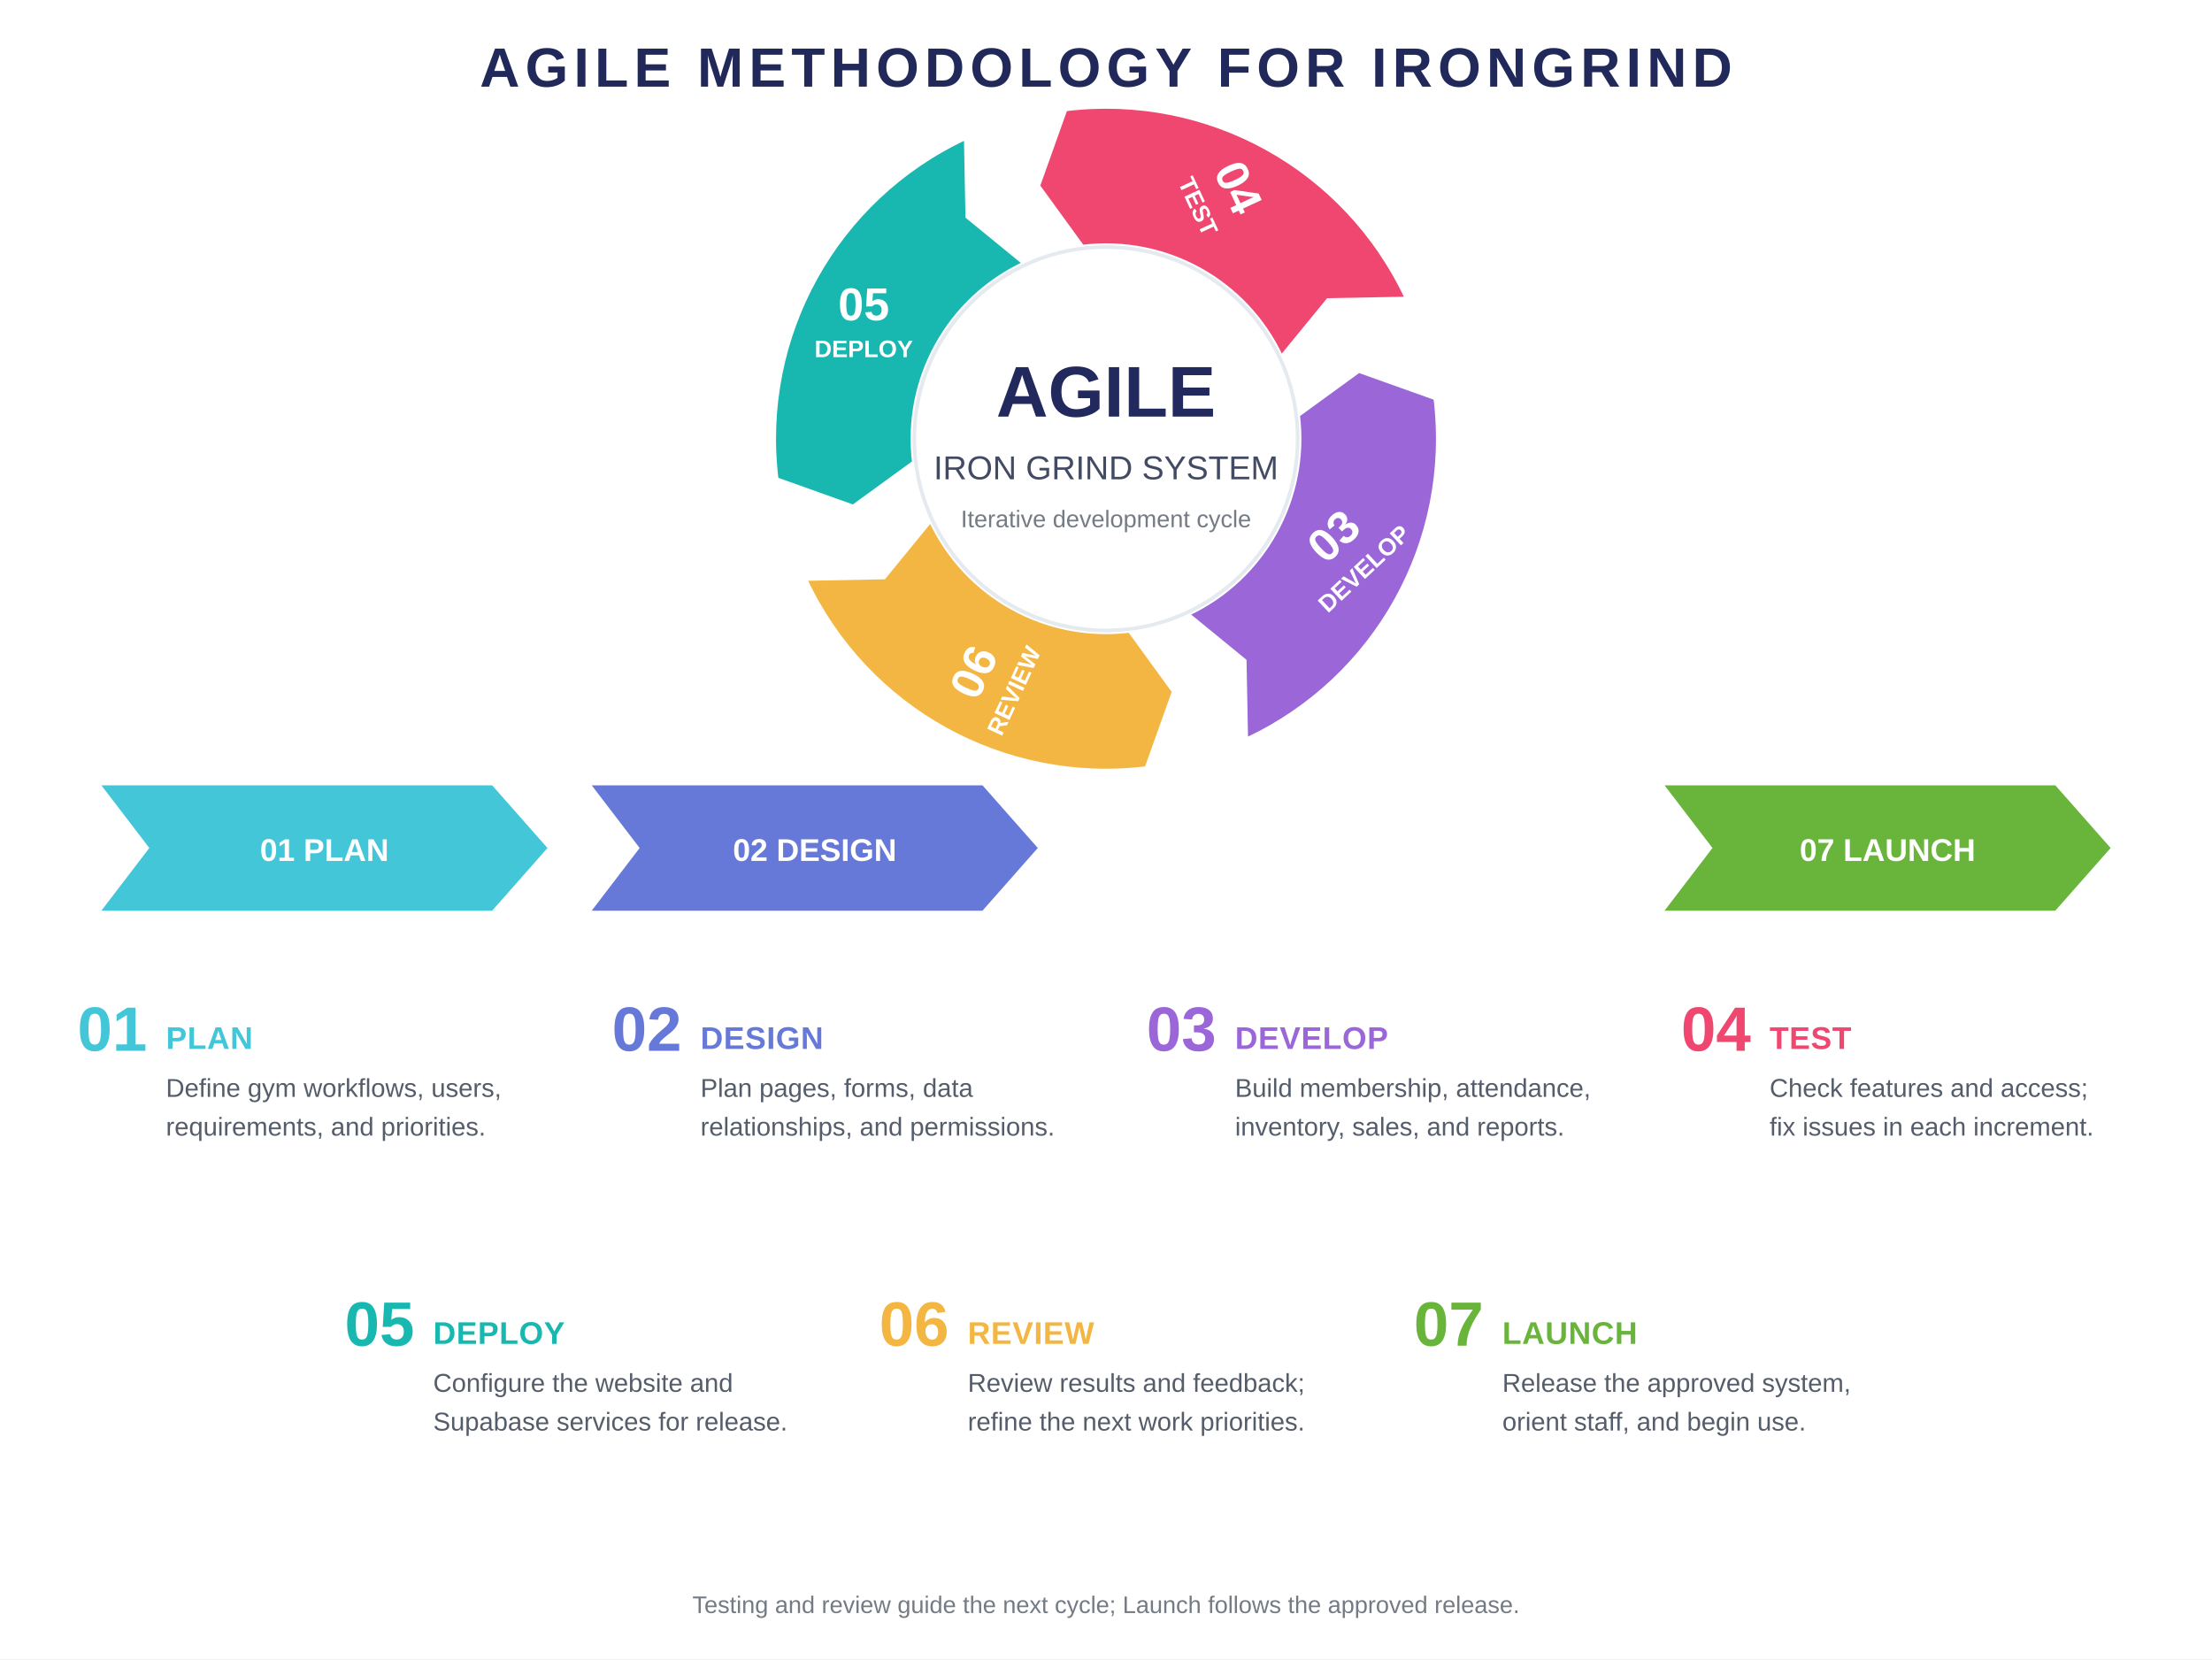
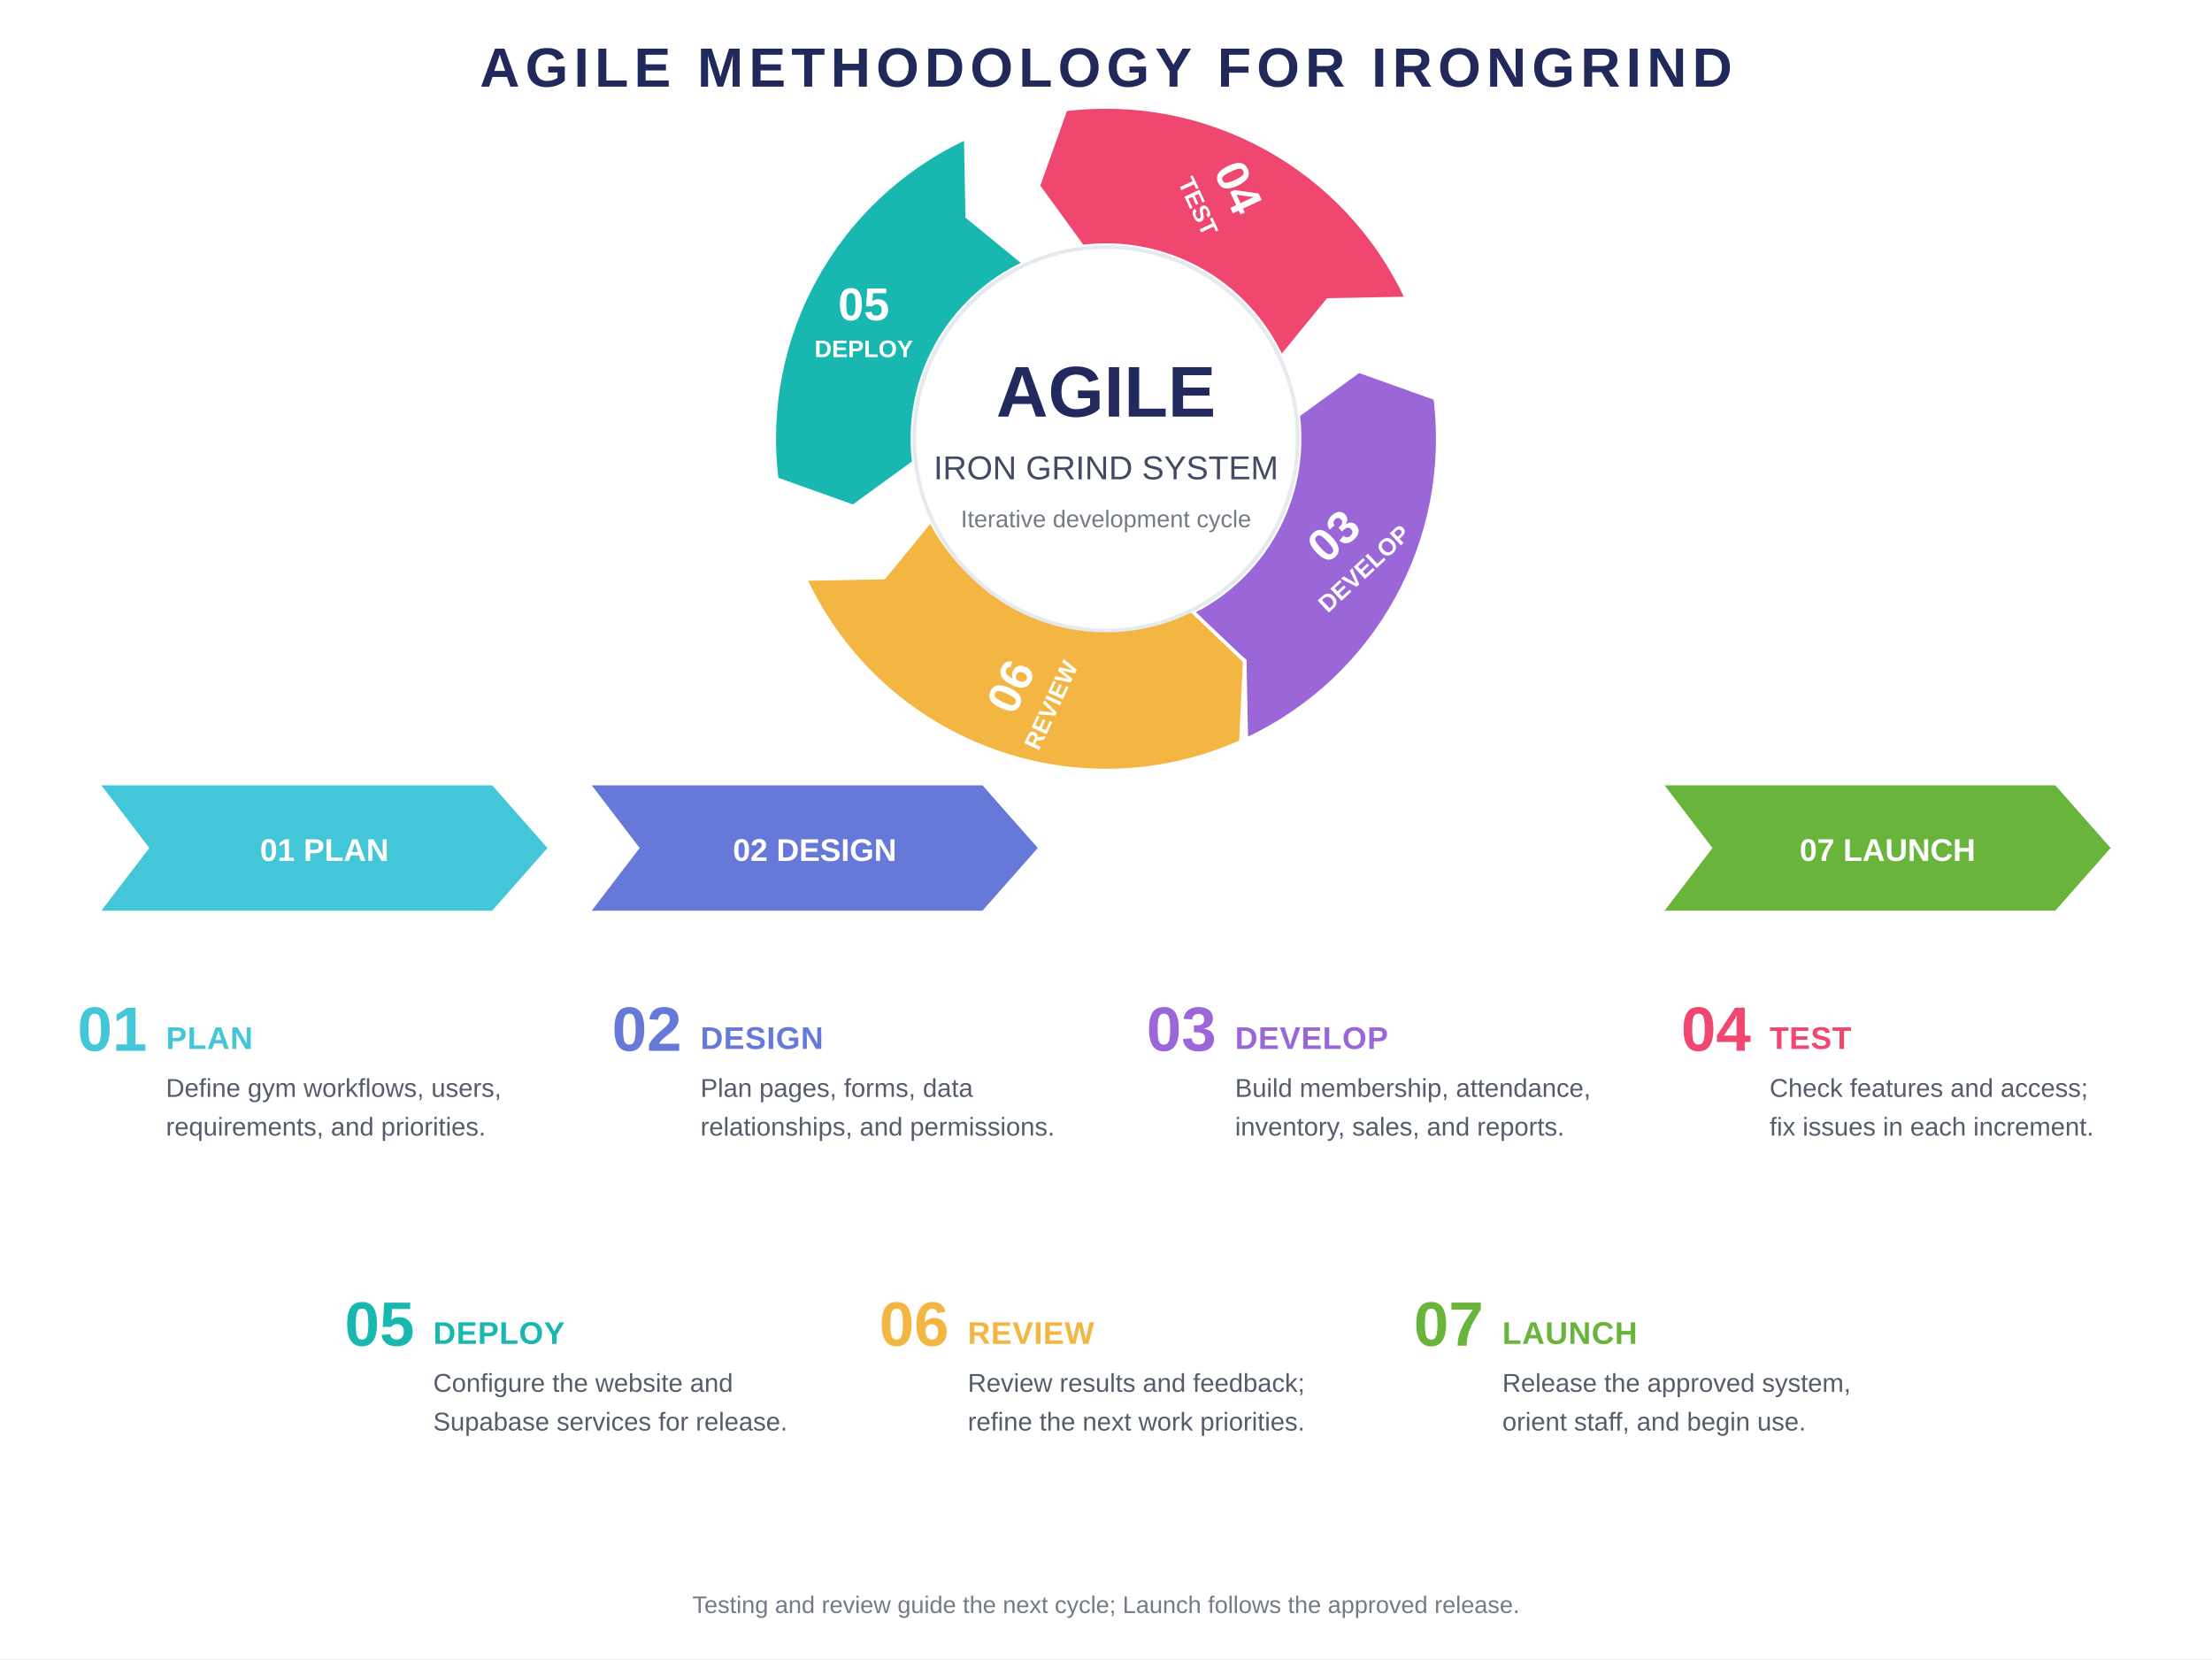
<svg xmlns="http://www.w3.org/2000/svg" width="1200" height="900" viewBox="0 0 1200 900" role="img" aria-labelledby="title description">
  <rect width="1200" height="900" fill="#fff" />
  <style>text{font-family:Arial,sans-serif}.maintitle{font-size:30px;font-weight:700;letter-spacing:3px;fill:#20295a}.num{font-size:25px;font-weight:700;fill:#fff}.wlabel{font-size:13px;font-weight:700;fill:#fff}.center1{font-size:39px;font-weight:700;fill:#22295d}.center2{font-size:18px;fill:#424b63}.ribbon{font-size:17px;font-weight:700;fill:#fff}.stepno{font-size:34px;font-weight:700}.stephead{font-size:17px;font-weight:700;letter-spacing:.3px}.body{font-size:14px;fill:#555d6b}.caption{font-size:13px;fill:#747b85}</style>
  <text x="600" y="47" text-anchor="middle" class="maintitle">AGILE METHODOLOGY FOR IRONGRIND</text>
  <defs>
    <marker id="arr03" markerWidth="1.35" markerHeight="1.35" viewBox="0 -1 1.35 2" refX="1.15" refY="0" orient="auto" markerUnits="strokeWidth">
      <path d="M 0,-1 L 1.35,0 L 0,1 Z" fill="#9A66D8" />
    </marker>
    <marker id="arr04" markerWidth="1.35" markerHeight="1.35" viewBox="0 -1 1.35 2" refX="1.15" refY="0" orient="auto" markerUnits="strokeWidth">
      <path d="M 0,-1 L 1.35,0 L 0,1 Z" fill="#EF476F" />
    </marker>
    <marker id="arr05" markerWidth="1.35" markerHeight="1.35" viewBox="0 -1 1.35 2" refX="1.15" refY="0" orient="auto" markerUnits="strokeWidth">
      <path d="M 0,-1 L 1.35,0 L 0,1 Z" fill="#18B7B0" />
    </marker>
    <marker id="arr06" markerWidth="1.35" markerHeight="1.35" viewBox="0 -1 1.35 2" refX="1.15" refY="0" orient="auto" markerUnits="strokeWidth">
      <path d="M 0,-1 L 1.35,0 L 0,1 Z" fill="#F3B642" />
    </marker>
    <marker id="flow" markerWidth="12" markerHeight="12" refX="9" refY="6" orient="auto">
      <path d="M0,0 L12,6 L0,12 Z" fill="#485366" />
    </marker>
  </defs>
  <path d="M 676.07 401.14 A 180 180 0 0 0 778.66 216.06 L 737.16 201.25 L 704.22 225.2 A 105 105 0 0 1 644.37 333.16 L 675.25 358.42 Z" fill="#9A66D8" stroke="#fff" stroke-width="2" />
  <path d="M 763.14 161.93 A 180 180 0 0 0 578.06 59.34 L 563.25 100.84 L 587.2 133.78 A 105 105 0 0 1 695.16 193.63 L 720.42 162.75 Z" fill="#EF476F" stroke="#fff" stroke-width="2" />
  <path d="M 523.93 74.86 A 180 180 0 0 0 421.34 259.94 L 462.84 274.75 L 495.78 250.8 A 105 105 0 0 1 555.63 142.84 L 524.75 117.58 Z" fill="#18B7B0" stroke="#fff" stroke-width="2" />
-   <path d="M 436.86 314.07 A 180 180 0 0 0 621.94 416.66 L 636.75 375.16 L 612.8 342.22 A 105 105 0 0 1 504.84 282.37 L 479.58 313.25 Z" fill="#F3B642" stroke="#fff" stroke-width="2" />
+   <path d="M 436.86 314.07 A 180 180 0 0 0 673.21 402.43 L 675.24 358.64 L 644.31 329.18 A 105 105 0 0 1 504.84 282.37 L 479.58 313.25 Z" fill="#F3B642" stroke="#fff" stroke-width="2" />
  <circle cx="600" cy="238" r="104" fill="#fff" stroke="#e5eaf0" stroke-width="2" />
  <text x="600" y="226" class="center1" text-anchor="middle">AGILE</text>
  <text x="600" y="260" class="center2" text-anchor="middle">IRON GRIND SYSTEM</text>
  <text x="600" y="286" class="caption" text-anchor="middle">Iterative development cycle</text>
  <g transform="rotate(-43 731.41 299.28)">
    <text x="731.41" y="296.28" class="num" text-anchor="middle">03</text>
    <text x="731.41" y="316.28" class="wlabel" text-anchor="middle">DEVELOP</text>
  </g>
  <g transform="rotate(65 661.28 106.59)">
    <text x="661.28" y="103.59" class="num" text-anchor="middle">04</text>
    <text x="661.28" y="123.59" class="wlabel" text-anchor="middle">TEST</text>
  </g>
  <g transform="rotate(0 468.59 176.72)">
    <text x="468.59" y="173.72" class="num" text-anchor="middle">05</text>
    <text x="468.59" y="193.72" class="wlabel" text-anchor="middle">DEPLOY</text>
  </g>
-   <g transform="rotate(-65 538.72 369.41)">
-     <text x="538.72" y="366.41" class="num" text-anchor="middle">06</text>
-     <text x="538.72" y="386.41" class="wlabel" text-anchor="middle">REVIEW</text>
+   <g transform="rotate(-65 558.83 377.23)">
+     <text x="558.83" y="374.23" class="num" text-anchor="middle">06</text>
+     <text x="558.83" y="394.23" class="wlabel" text-anchor="middle">REVIEW</text>
  </g>
  <polygon points="55,426 267,426 297,460 267,494 55,494 81,460" fill="#42C6D8" />
  <text x="176" y="467" class="ribbon" text-anchor="middle">01  PLAN</text>
  <polygon points="321,426 533,426 563,460 533,494 321,494 347,460" fill="#6679D8" />
  <text x="442" y="467" class="ribbon" text-anchor="middle">02  DESIGN</text>
  <polygon points="903,426 1115,426 1145,460 1115,494 903,494 929,460" fill="#69B43A" />
  <text x="1024" y="467" class="ribbon" text-anchor="middle">07  LAUNCH</text>
  <g>
    <text x="42" y="570" class="stepno" fill="#42C6D8">01</text>
    <text x="90" y="569" class="stephead" fill="#42C6D8">PLAN</text>
    <text x="90" y="595" class="body">Define gym workflows, users,</text>
    <text x="90" y="616" class="body">requirements, and priorities.</text>
  </g>
  <g>
    <text x="332" y="570" class="stepno" fill="#6679D8">02</text>
    <text x="380" y="569" class="stephead" fill="#6679D8">DESIGN</text>
    <text x="380" y="595" class="body">Plan pages, forms, data</text>
    <text x="380" y="616" class="body">relationships, and permissions.</text>
  </g>
  <g>
    <text x="622" y="570" class="stepno" fill="#9A66D8">03</text>
    <text x="670" y="569" class="stephead" fill="#9A66D8">DEVELOP</text>
    <text x="670" y="595" class="body">Build membership, attendance,</text>
    <text x="670" y="616" class="body">inventory, sales, and reports.</text>
  </g>
  <g>
    <text x="912" y="570" class="stepno" fill="#EF476F">04</text>
    <text x="960" y="569" class="stephead" fill="#EF476F">TEST</text>
    <text x="960" y="595" class="body">Check features and access;</text>
    <text x="960" y="616" class="body">fix issues in each increment.</text>
  </g>
  <g>
    <text x="187" y="730" class="stepno" fill="#18B7B0">05</text>
    <text x="235" y="729" class="stephead" fill="#18B7B0">DEPLOY</text>
    <text x="235" y="755" class="body">Configure the website and</text>
    <text x="235" y="776" class="body">Supabase services for release.</text>
  </g>
  <g>
    <text x="477" y="730" class="stepno" fill="#F3B642">06</text>
    <text x="525" y="729" class="stephead" fill="#F3B642">REVIEW</text>
    <text x="525" y="755" class="body">Review results and feedback;</text>
    <text x="525" y="776" class="body">refine the next work priorities.</text>
  </g>
  <g>
    <text x="767" y="730" class="stepno" fill="#69B43A">07</text>
    <text x="815" y="729" class="stephead" fill="#69B43A">LAUNCH</text>
    <text x="815" y="755" class="body">Release the approved system,</text>
    <text x="815" y="776" class="body">orient staff, and begin use.</text>
  </g>
  <text x="600" y="875" class="caption" text-anchor="middle">Testing and review guide the next cycle; Launch follows the approved release.</text>
</svg>
